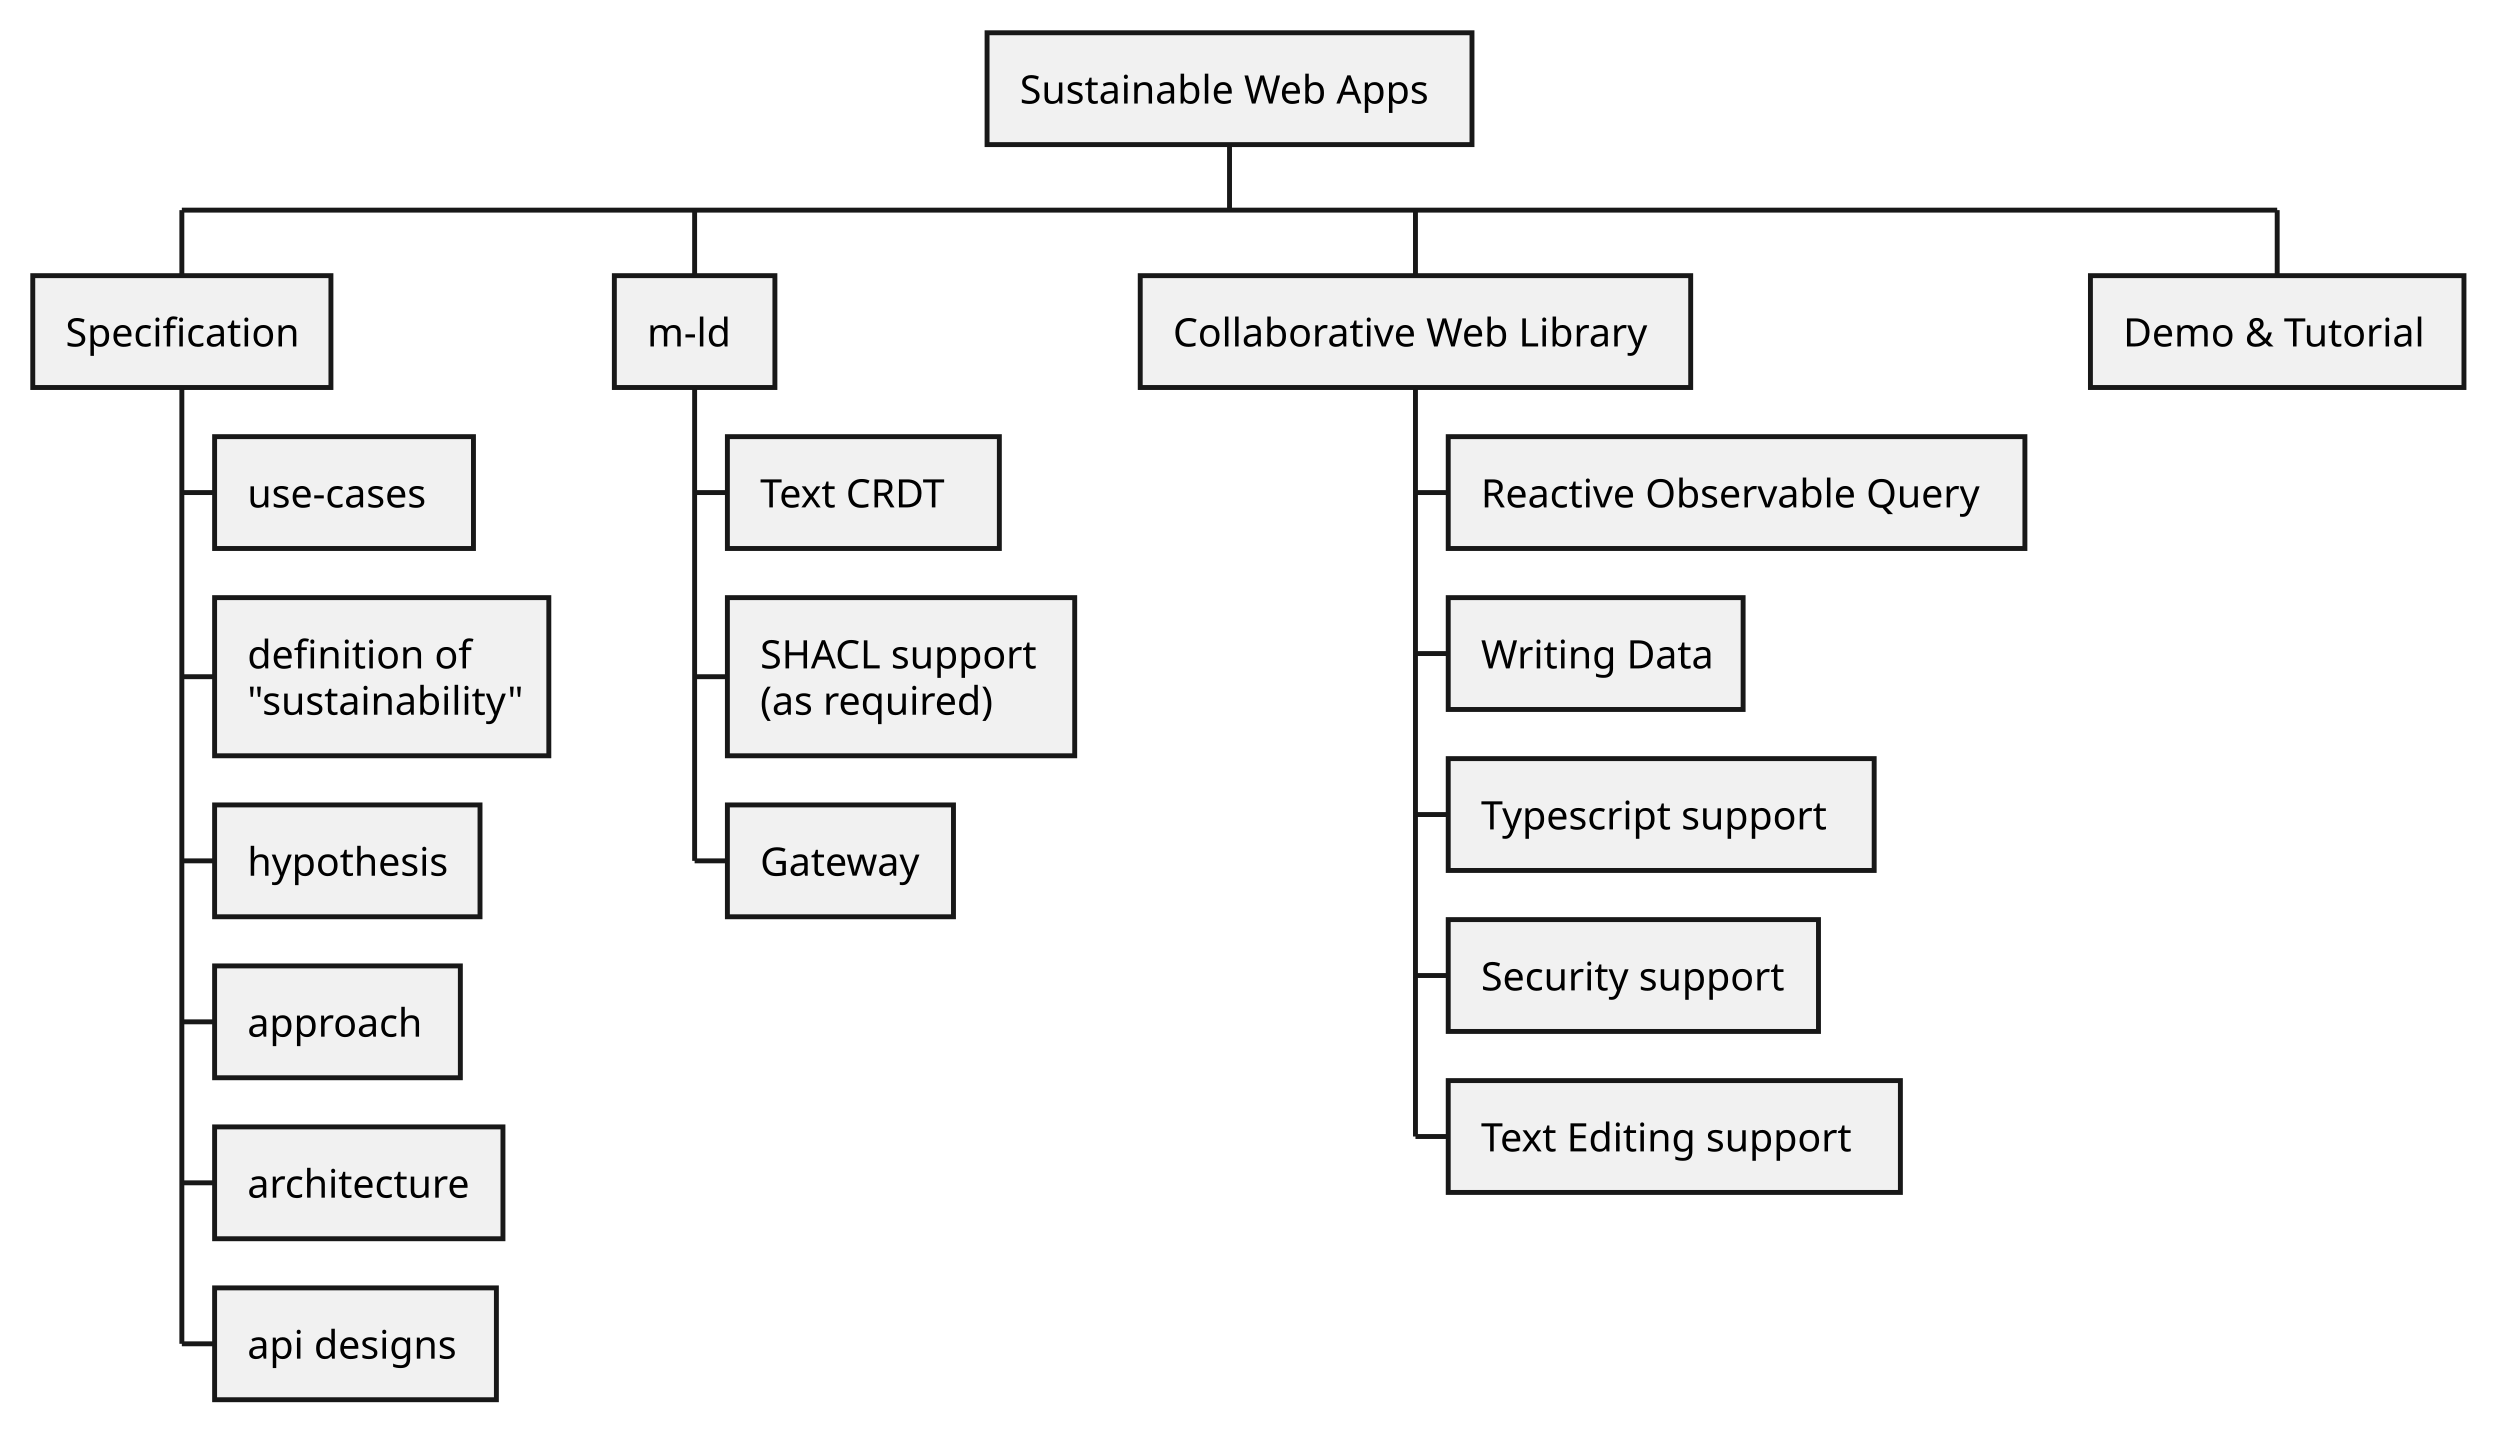
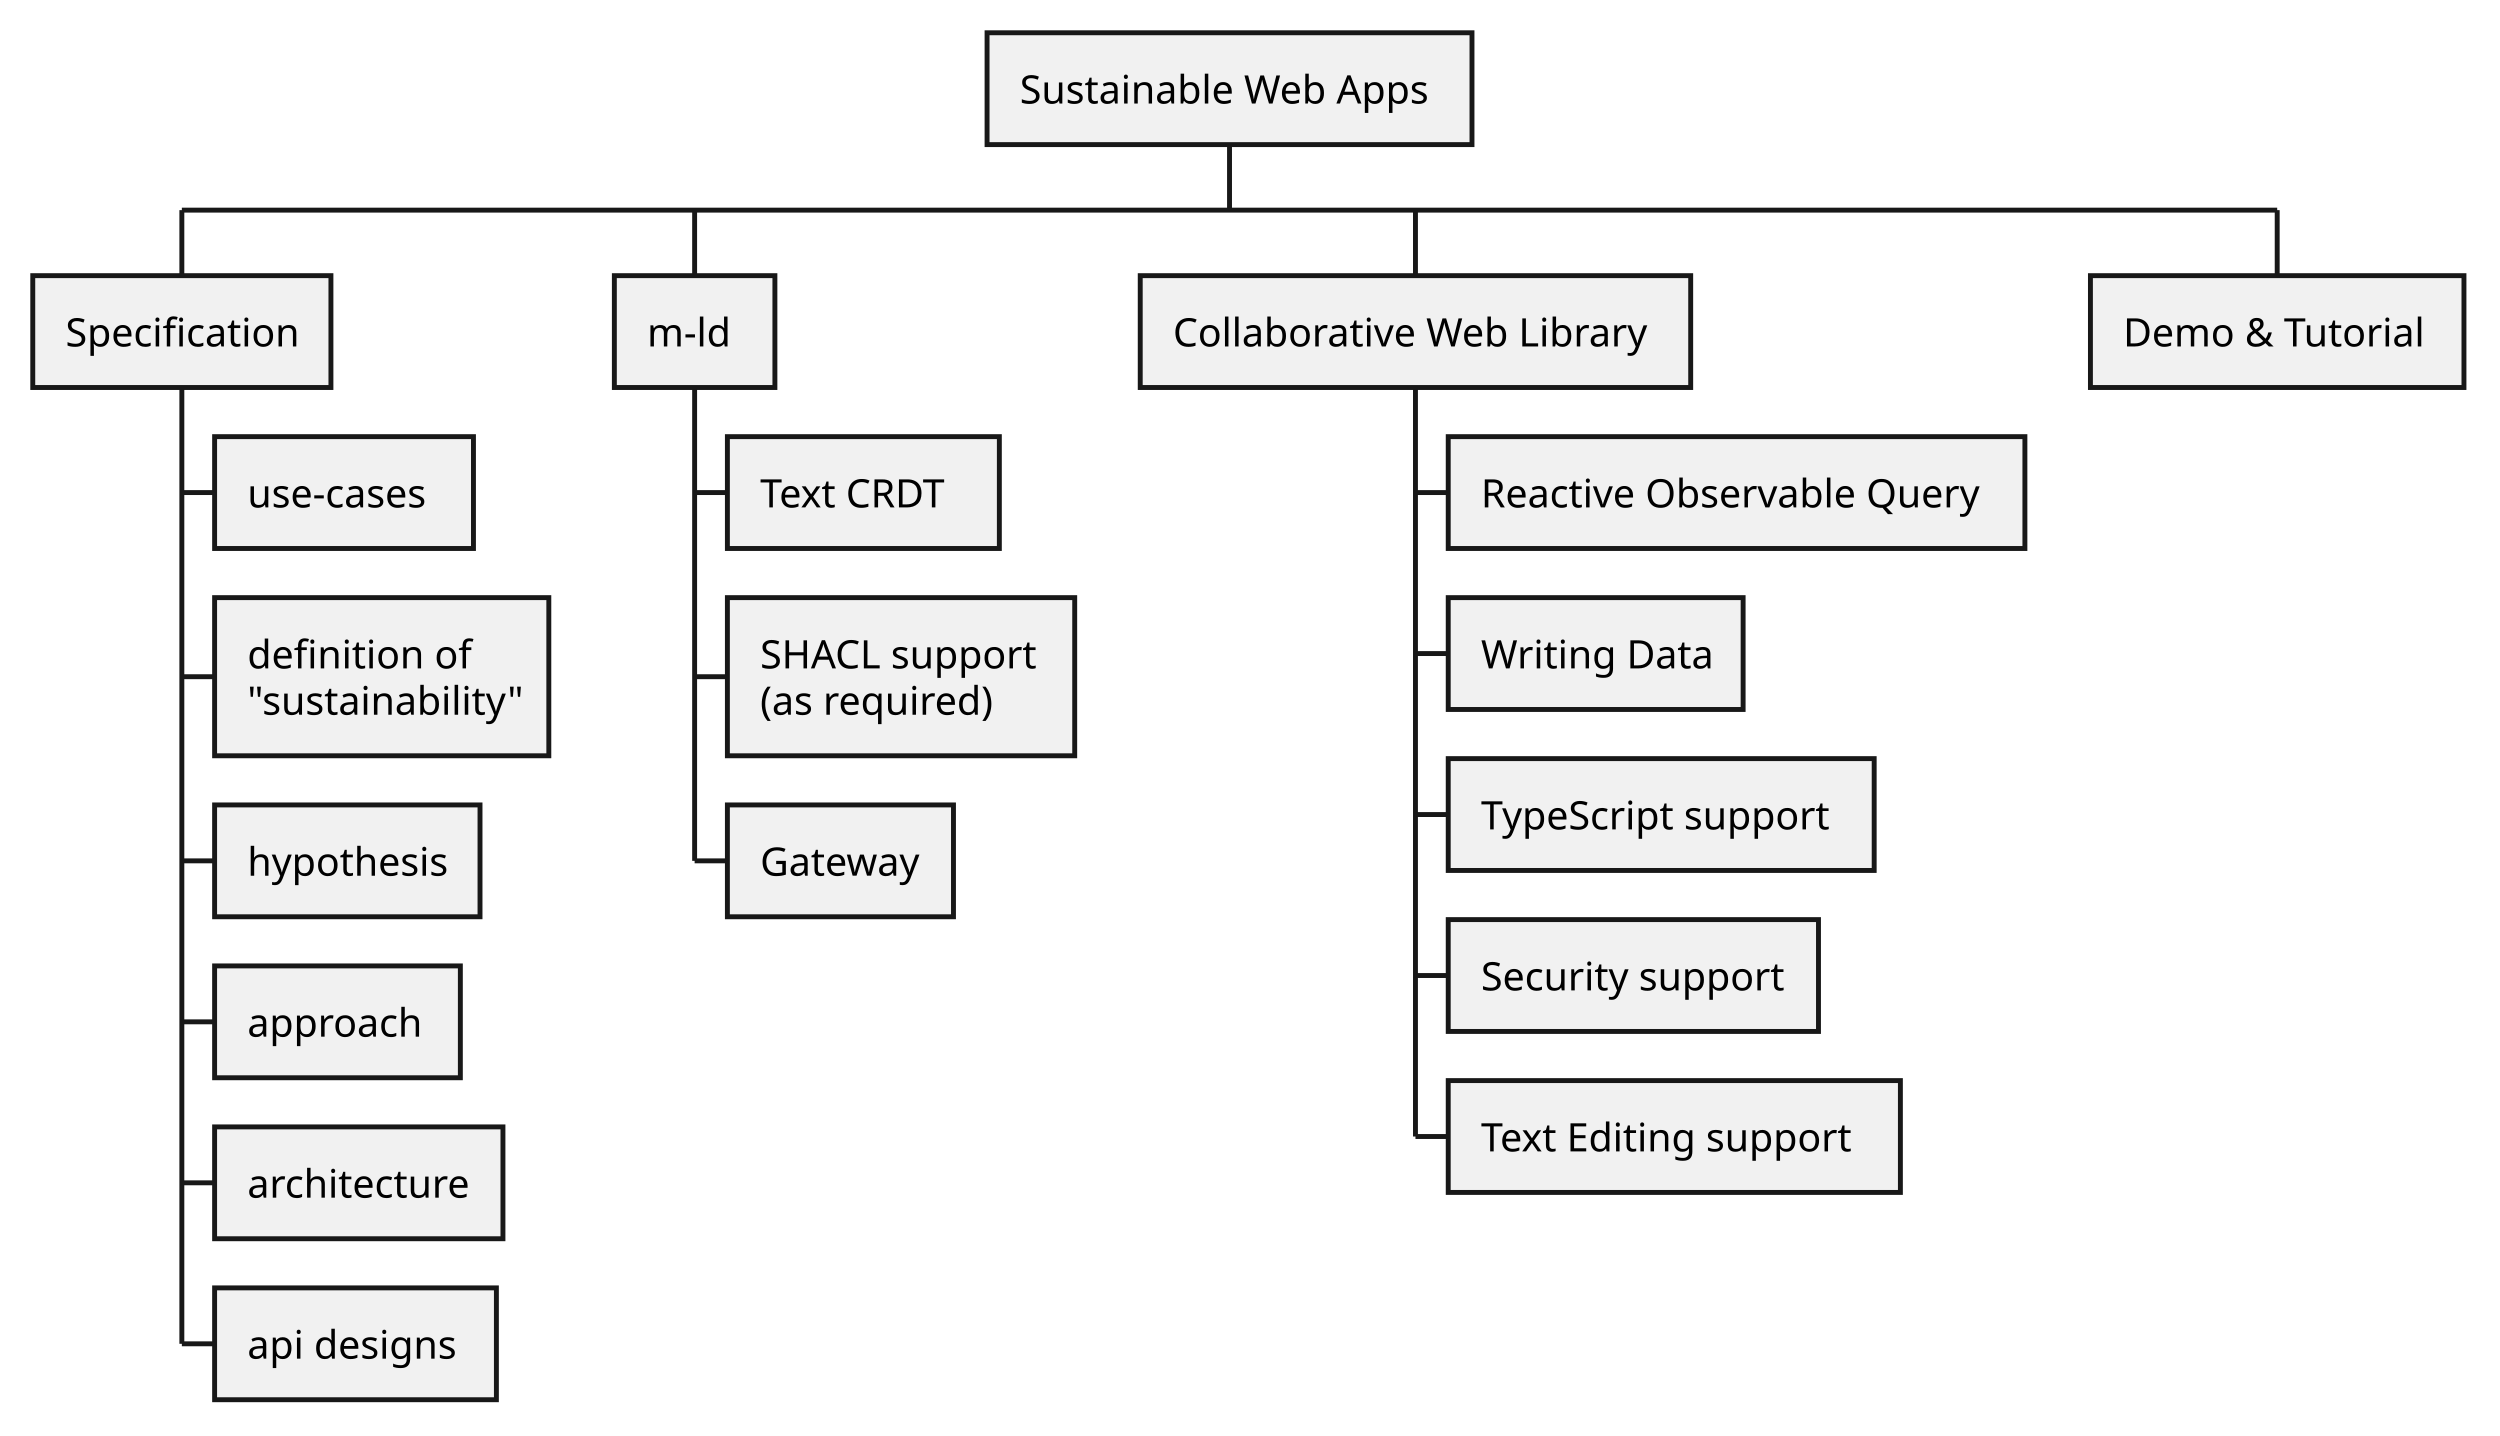
<svg xmlns="http://www.w3.org/2000/svg" contentStyleType="text/css" height="438px" preserveAspectRatio="none" style="width:763px;height:438px;background:#FFFFFF;" version="1.1" viewBox="0 0 763 438" width="763px" zoomAndPan="magnify">
  <defs />
  <g>
    <line style="stroke:#181818;stroke-width:1.5;" x1="55.5" x2="55.5" y1="64.133" y2="84.133" />
    <rect fill="#F1F1F1" height="34.133" style="stroke:#181818;stroke-width:1.5;" width="91" x="10" y="84.133" />
    <text fill="#000000" font-family="sans-serif" font-size="12" lengthAdjust="spacing" textLength="71" x="20" y="105.734">Specification</text>
    <line style="stroke:#181818;stroke-width:1.5;" x1="55.5" x2="65.5" y1="150.332" y2="150.332" />
    <rect fill="#F1F1F1" height="34.133" style="stroke:#181818;stroke-width:1.5;" width="79" x="65.5" y="133.266" />
    <text fill="#000000" font-family="sans-serif" font-size="12" lengthAdjust="spacing" textLength="59" x="75.5" y="154.867">use-cases</text>
    <line style="stroke:#181818;stroke-width:1.5;" x1="55.5" x2="65.5" y1="206.531" y2="206.531" />
    <rect fill="#F1F1F1" height="48.266" style="stroke:#181818;stroke-width:1.5;" width="102" x="65.5" y="182.398" />
    <text fill="#000000" font-family="sans-serif" font-size="12" lengthAdjust="spacing" textLength="68" x="75.5" y="204">definition of</text>
    <text fill="#000000" font-family="sans-serif" font-size="12" lengthAdjust="spacing" textLength="82" x="75.5" y="218.133">"sustainability"</text>
    <line style="stroke:#181818;stroke-width:1.5;" x1="55.5" x2="65.5" y1="262.731" y2="262.731" />
    <rect fill="#F1F1F1" height="34.133" style="stroke:#181818;stroke-width:1.5;" width="81" x="65.5" y="245.664" />
    <text fill="#000000" font-family="sans-serif" font-size="12" lengthAdjust="spacing" textLength="61" x="75.5" y="267.266">hypothesis</text>
    <line style="stroke:#181818;stroke-width:1.5;" x1="55.5" x2="65.5" y1="311.863" y2="311.863" />
    <rect fill="#F1F1F1" height="34.133" style="stroke:#181818;stroke-width:1.5;" width="75" x="65.5" y="294.797" />
    <text fill="#000000" font-family="sans-serif" font-size="12" lengthAdjust="spacing" textLength="55" x="75.5" y="316.398">approach</text>
    <line style="stroke:#181818;stroke-width:1.5;" x1="55.5" x2="65.5" y1="360.996" y2="360.996" />
    <rect fill="#F1F1F1" height="34.133" style="stroke:#181818;stroke-width:1.5;" width="88" x="65.5" y="343.93" />
    <text fill="#000000" font-family="sans-serif" font-size="12" lengthAdjust="spacing" textLength="68" x="75.5" y="365.531">architecture</text>
    <line style="stroke:#181818;stroke-width:1.5;" x1="55.5" x2="65.5" y1="410.129" y2="410.129" />
    <rect fill="#F1F1F1" height="34.133" style="stroke:#181818;stroke-width:1.5;" width="86" x="65.5" y="393.062" />
    <text fill="#000000" font-family="sans-serif" font-size="12" lengthAdjust="spacing" textLength="66" x="75.5" y="414.664">api designs</text>
    <line style="stroke:#181818;stroke-width:1.5;" x1="55.5" x2="55.5" y1="118.266" y2="410.129" />
    <line style="stroke:#181818;stroke-width:1.5;" x1="212" x2="212" y1="64.133" y2="84.133" />
    <rect fill="#F1F1F1" height="34.133" style="stroke:#181818;stroke-width:1.5;" width="49" x="187.5" y="84.133" />
    <text fill="#000000" font-family="sans-serif" font-size="12" lengthAdjust="spacing" textLength="29" x="197.5" y="105.734">m-ld</text>
    <line style="stroke:#181818;stroke-width:1.5;" x1="212" x2="222" y1="150.332" y2="150.332" />
    <rect fill="#F1F1F1" height="34.133" style="stroke:#181818;stroke-width:1.5;" width="83" x="222" y="133.266" />
    <text fill="#000000" font-family="sans-serif" font-size="12" lengthAdjust="spacing" textLength="63" x="232" y="154.867">Text CRDT</text>
    <line style="stroke:#181818;stroke-width:1.5;" x1="212" x2="222" y1="206.531" y2="206.531" />
    <rect fill="#F1F1F1" height="48.266" style="stroke:#181818;stroke-width:1.5;" width="106" x="222" y="182.398" />
    <text fill="#000000" font-family="sans-serif" font-size="12" lengthAdjust="spacing" textLength="86" x="232" y="204">SHACL support</text>
    <text fill="#000000" font-family="sans-serif" font-size="12" lengthAdjust="spacing" textLength="75" x="232" y="218.133">(as required)</text>
    <line style="stroke:#181818;stroke-width:1.5;" x1="212" x2="222" y1="262.731" y2="262.731" />
    <rect fill="#F1F1F1" height="34.133" style="stroke:#181818;stroke-width:1.5;" width="69" x="222" y="245.664" />
    <text fill="#000000" font-family="sans-serif" font-size="12" lengthAdjust="spacing" textLength="49" x="232" y="267.266">Gateway</text>
    <line style="stroke:#181818;stroke-width:1.5;" x1="212" x2="212" y1="118.266" y2="262.731" />
    <line style="stroke:#181818;stroke-width:1.5;" x1="432" x2="432" y1="64.133" y2="84.133" />
    <rect fill="#F1F1F1" height="34.133" style="stroke:#181818;stroke-width:1.5;" width="168" x="348" y="84.133" />
    <text fill="#000000" font-family="sans-serif" font-size="12" lengthAdjust="spacing" textLength="148" x="358" y="105.734">Collaborative Web Library</text>
    <line style="stroke:#181818;stroke-width:1.5;" x1="432" x2="442" y1="150.332" y2="150.332" />
    <rect fill="#F1F1F1" height="34.133" style="stroke:#181818;stroke-width:1.5;" width="176" x="442" y="133.266" />
    <text fill="#000000" font-family="sans-serif" font-size="12" lengthAdjust="spacing" textLength="156" x="452" y="154.867">Reactive Observable Query</text>
    <line style="stroke:#181818;stroke-width:1.5;" x1="432" x2="442" y1="199.465" y2="199.465" />
    <rect fill="#F1F1F1" height="34.133" style="stroke:#181818;stroke-width:1.5;" width="90" x="442" y="182.398" />
    <text fill="#000000" font-family="sans-serif" font-size="12" lengthAdjust="spacing" textLength="70" x="452" y="204">Writing Data</text>
    <line style="stroke:#181818;stroke-width:1.5;" x1="432" x2="442" y1="248.598" y2="248.598" />
    <rect fill="#F1F1F1" height="34.133" style="stroke:#181818;stroke-width:1.5;" width="130" x="442" y="231.531" />
-     <text fill="#000000" font-family="sans-serif" font-size="12" lengthAdjust="spacing" textLength="110" x="452" y="253.133">Typescript support</text>
+     <text fill="#000000" font-family="sans-serif" font-size="12" lengthAdjust="spacing" textLength="110" x="452" y="253.133">TypeScript support</text>
    <line style="stroke:#181818;stroke-width:1.5;" x1="432" x2="442" y1="297.731" y2="297.731" />
    <rect fill="#F1F1F1" height="34.133" style="stroke:#181818;stroke-width:1.5;" width="113" x="442" y="280.664" />
    <text fill="#000000" font-family="sans-serif" font-size="12" lengthAdjust="spacing" textLength="93" x="452" y="302.266">Security support</text>
    <line style="stroke:#181818;stroke-width:1.5;" x1="432" x2="442" y1="346.863" y2="346.863" />
    <rect fill="#F1F1F1" height="34.133" style="stroke:#181818;stroke-width:1.5;" width="138" x="442" y="329.797" />
    <text fill="#000000" font-family="sans-serif" font-size="12" lengthAdjust="spacing" textLength="118" x="452" y="351.398">Text Editing support</text>
    <line style="stroke:#181818;stroke-width:1.5;" x1="432" x2="432" y1="118.266" y2="346.863" />
    <line style="stroke:#181818;stroke-width:1.5;" x1="695" x2="695" y1="64.133" y2="84.133" />
    <rect fill="#F1F1F1" height="34.133" style="stroke:#181818;stroke-width:1.5;" width="114" x="638" y="84.133" />
    <text fill="#000000" font-family="sans-serif" font-size="12" lengthAdjust="spacing" textLength="94" x="648" y="105.734">Demo &amp; Tutorial</text>
    <line style="stroke:#181818;stroke-width:1.5;" x1="55.5" x2="695" y1="64.133" y2="64.133" />
    <rect fill="#F1F1F1" height="34.133" style="stroke:#181818;stroke-width:1.5;" width="148" x="301.25" y="10" />
    <text fill="#000000" font-family="sans-serif" font-size="12" lengthAdjust="spacing" textLength="128" x="311.25" y="31.602">Sustainable Web Apps</text>
    <line style="stroke:#181818;stroke-width:1.5;" x1="375.25" x2="375.25" y1="44.133" y2="64.133" />
  </g>
</svg>
